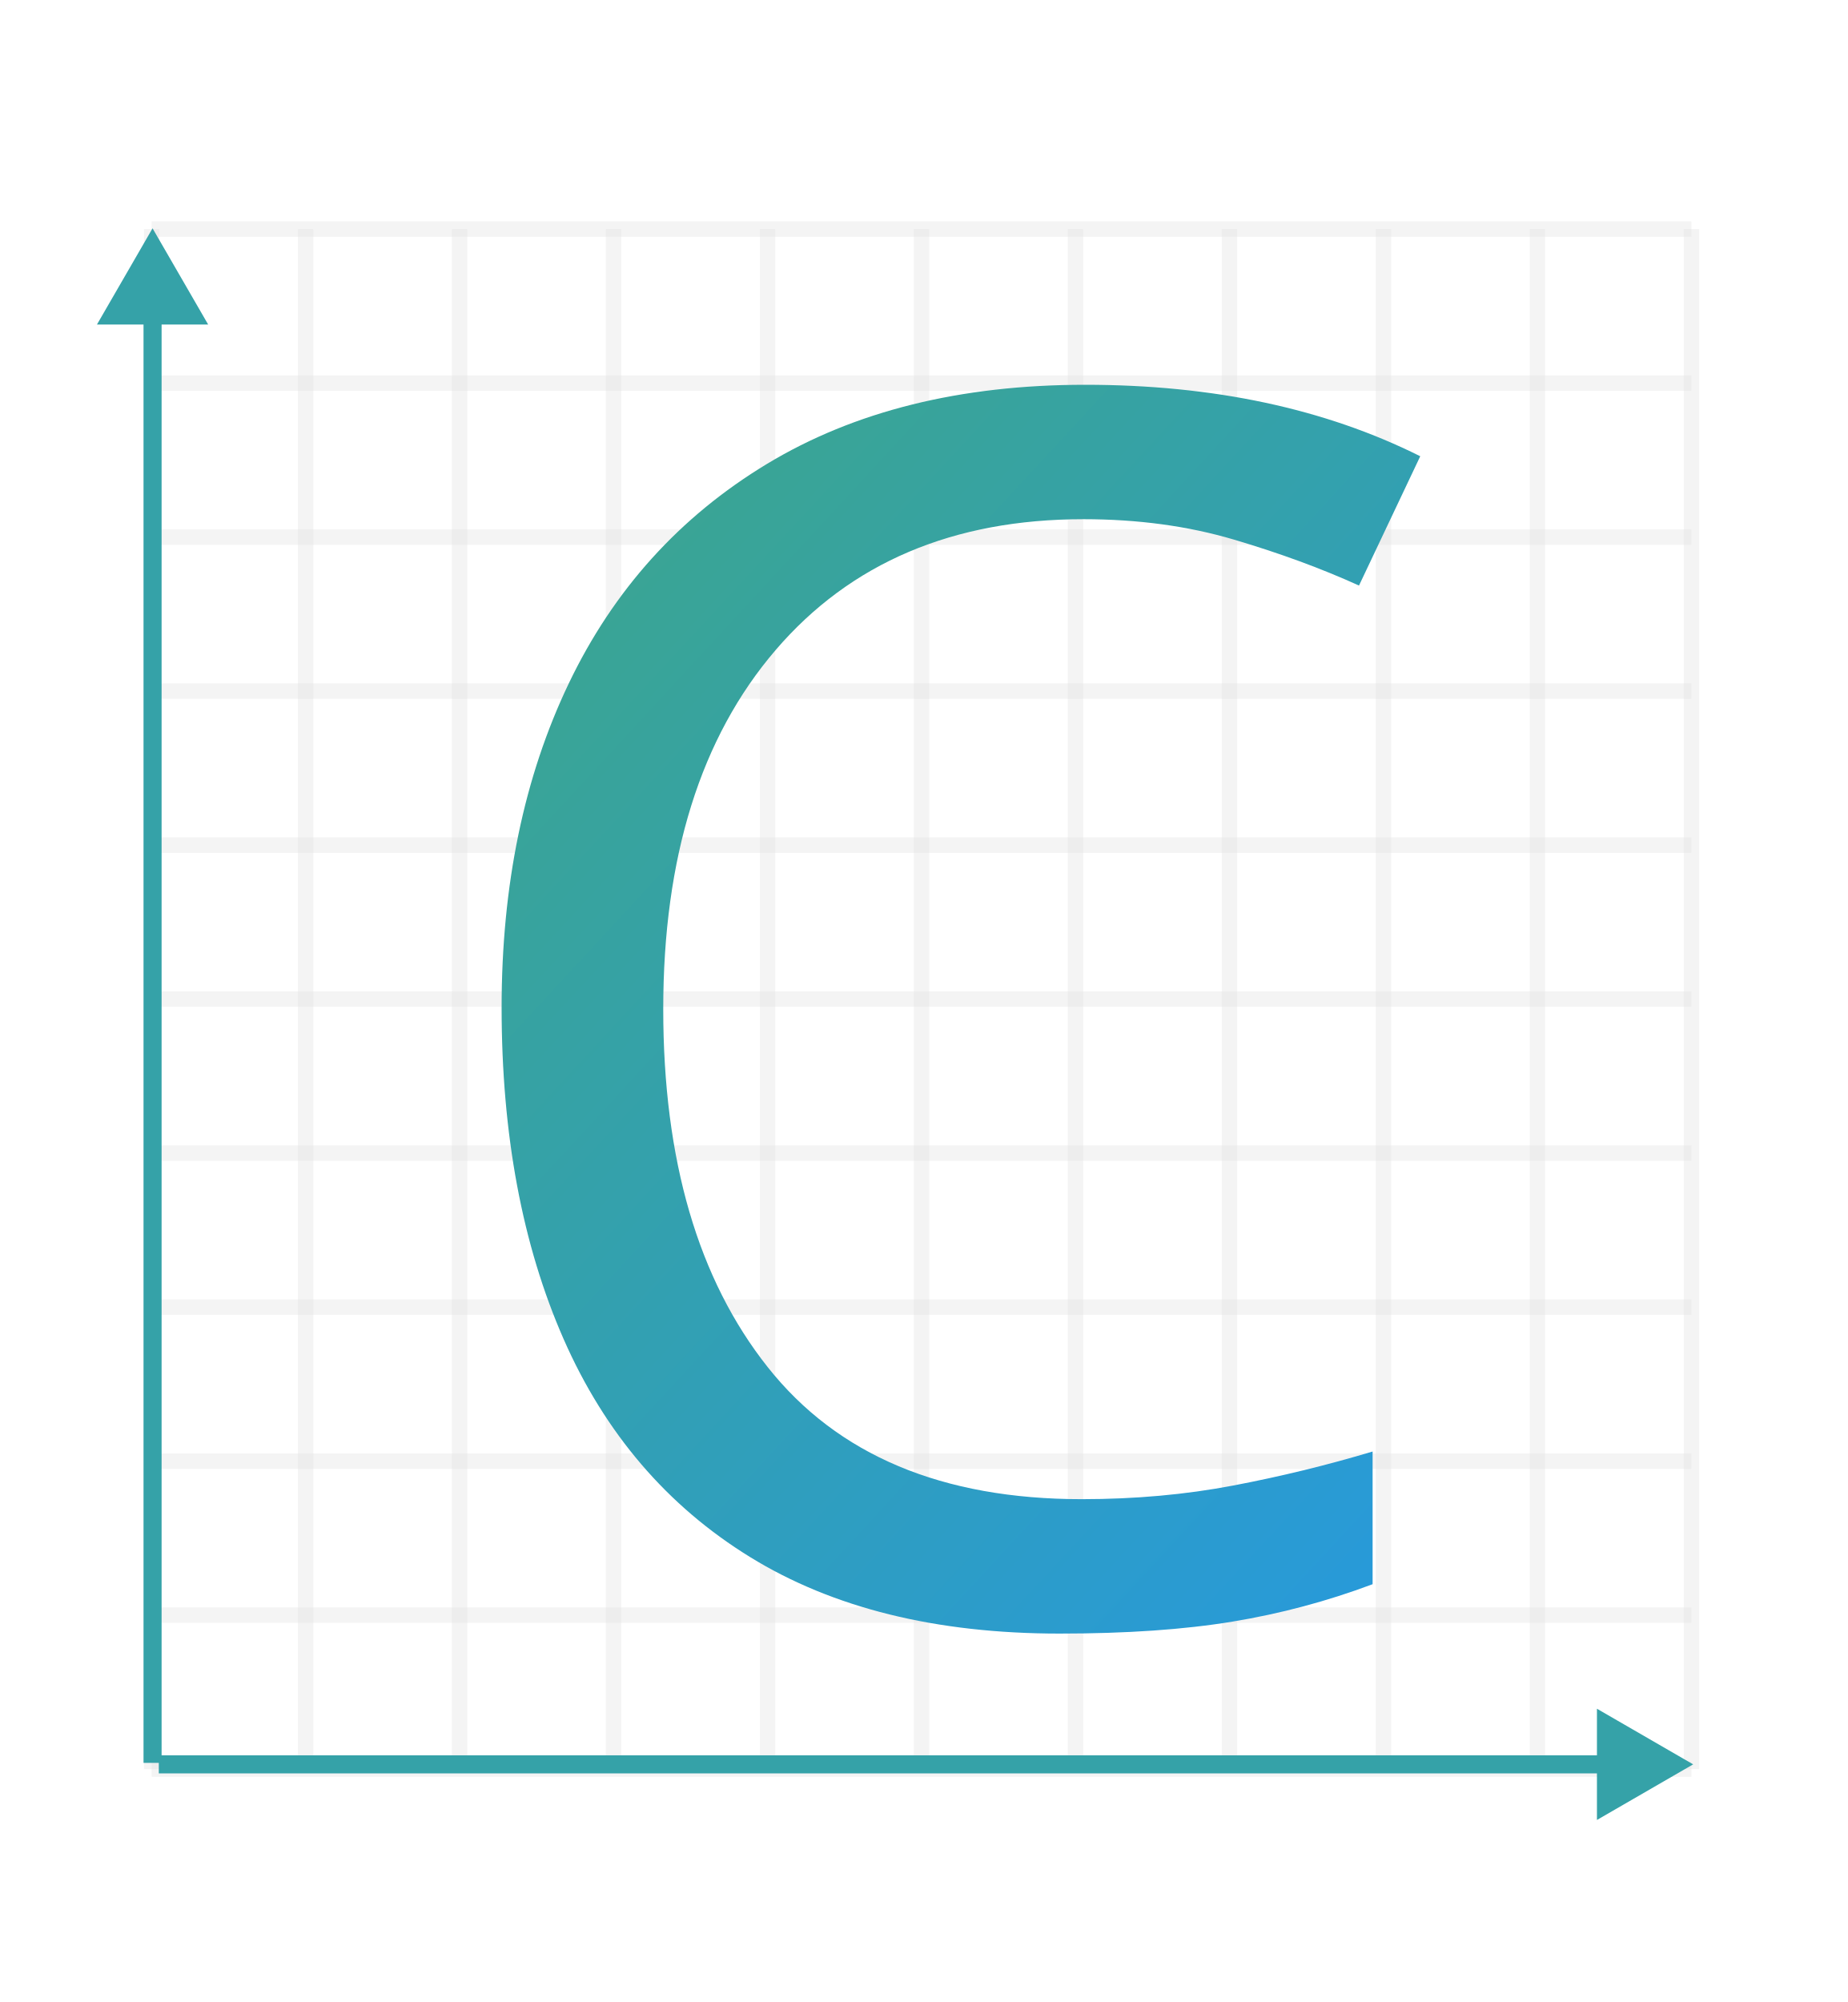
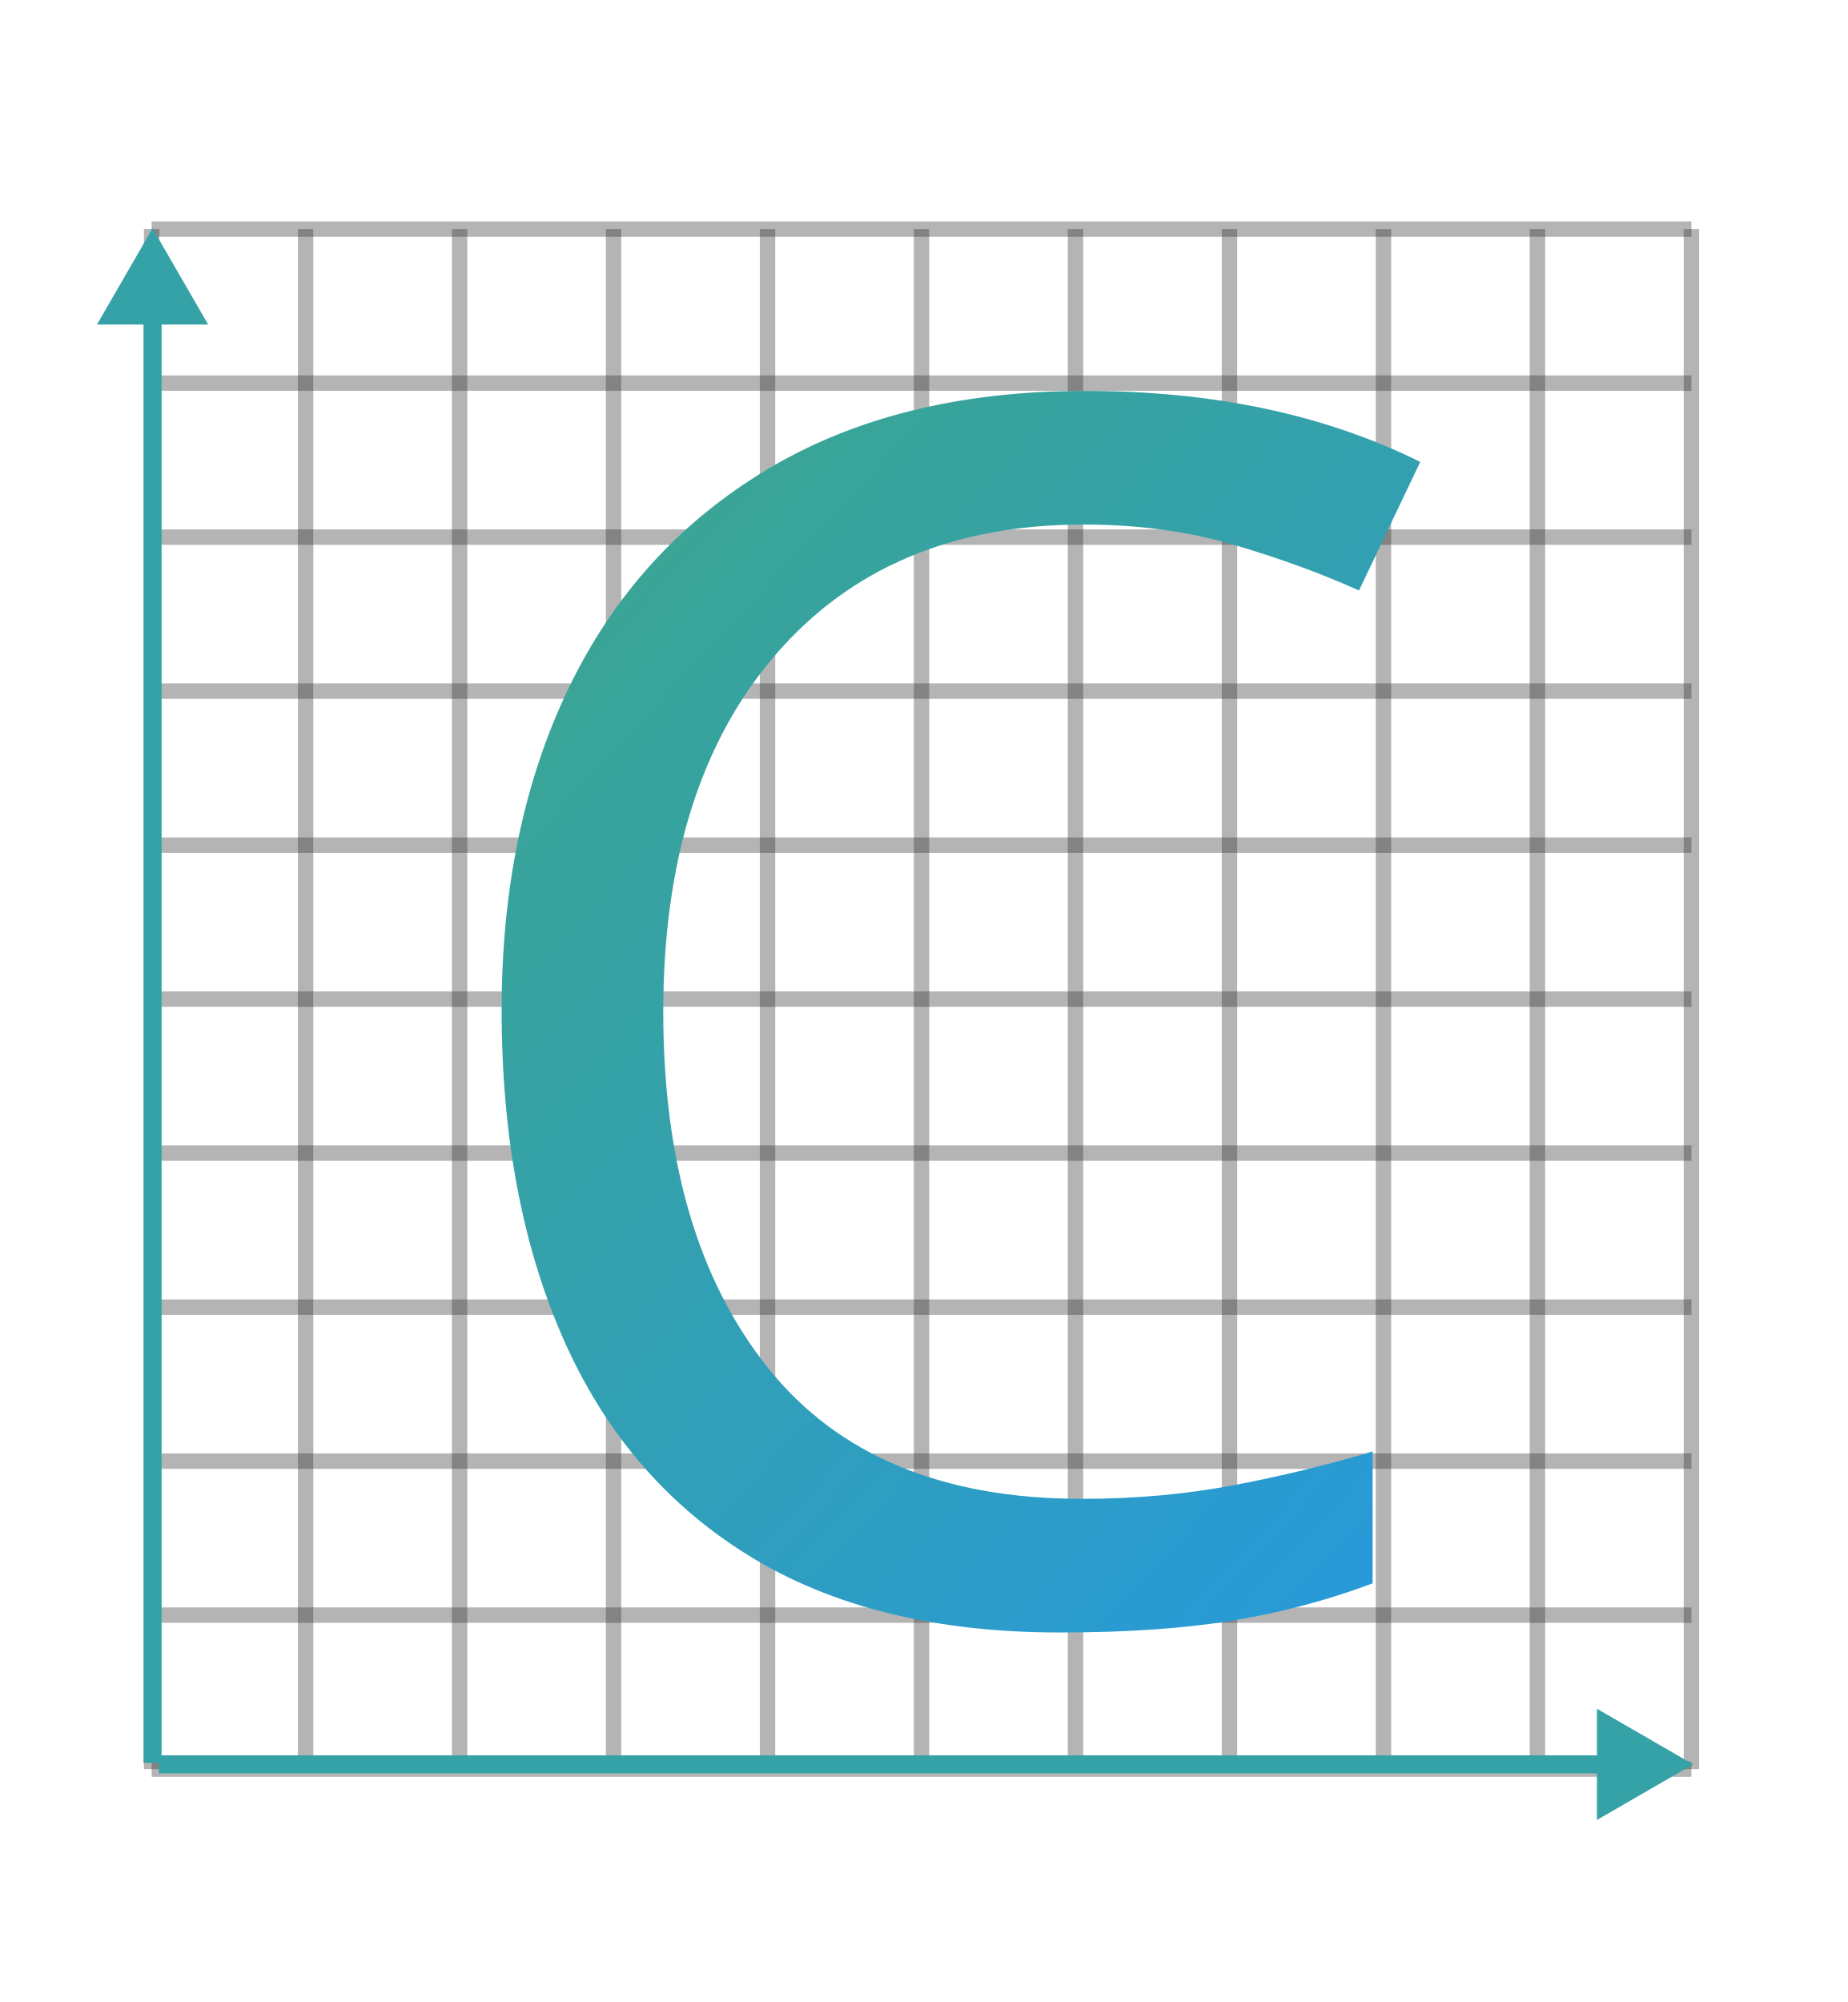
<svg xmlns="http://www.w3.org/2000/svg" xmlns:xlink="http://www.w3.org/1999/xlink" width="600" height="650" viewBox="0 0 600 650" version="1.1" id="svg26">
  <defs id="defs2">
    <marker style="overflow:visible" id="Triangle" refX="0" refY="0" orient="auto-start-reverse" markerWidth="1" markerHeight="1" viewBox="0 0 1 1" preserveAspectRatio="xMidYMid">
      <path transform="scale(0.5)" style="fill:context-stroke;fill-rule:evenodd;stroke:context-stroke;stroke-width:1pt" d="M 5.77,0 -2.88,5 V -5 Z" id="path135" />
    </marker>
    <linearGradient id="linearGradient1">
      <stop style="stop-color:#000000;stop-opacity:1;" offset="0" id="stop3" />
      <stop style="stop-color:#000000;stop-opacity:0;" offset="1" id="stop4" />
    </linearGradient>
-     <linearGradient id="grad" x1="232.25" y1="184.91" x2="395.539" y2="348.199" gradientTransform="matrix(4.016462,0,0,4.349418,-950.1386,-979.8139)" gradientUnits="userSpaceOnUse">
+     <linearGradient id="grad" x1="232.25" y1="184.91" x2="395.539" y2="348.199" gradientTransform="matrix(4.004826,0,0,4.336816,-947.3857,-974.2549)" gradientUnits="userSpaceOnUse">
      <stop offset="0%" stop-color="#4CAF50" id="stop1" />
      <stop offset="100%" stop-color="#2196F3" id="stop2" />
    </linearGradient>
    <radialGradient xlink:href="#linearGradient1" id="radialGradient4" cx="300" cy="300" fx="300" fy="300" r="250.5" gradientUnits="userSpaceOnUse" />
    <marker style="overflow:visible" id="Triangle-3" refX="0" refY="0" orient="auto-start-reverse" markerWidth="1" markerHeight="1" viewBox="0 0 1 1" preserveAspectRatio="xMidYMid">
      <path transform="scale(0.5)" style="fill:context-stroke;fill-rule:evenodd;stroke:context-stroke;stroke-width:1pt" d="M 5.77,0 -2.88,5 V -5 Z" id="path135-6" />
    </marker>
  </defs>
-   <g stroke="#e0e0e0" stroke-width="1" id="g24" transform="translate(-0.7621301,24.38816)" style="fill:url(#radialGradient4);stroke-width:5;stroke-dasharray:none;stroke:#e0e0e0;stroke-opacity:0.345">
-     <g id="g12" style="fill:url(#radialGradient4);stroke-width:5;stroke-dasharray:none;stroke:#e0e0e0;stroke-opacity:0.345">
-       <line x1="50" y1="50" x2="50" y2="550" id="line2" style="fill:url(#radialGradient4);stroke-width:5;stroke-dasharray:none;stroke:#e0e0e0;stroke-opacity:0.345" />
-       <line x1="100" y1="50" x2="100" y2="550" id="line3" style="fill:url(#radialGradient4);stroke-width:5;stroke-dasharray:none;stroke:#e0e0e0;stroke-opacity:0.345" />
-       <line x1="150" y1="50" x2="150" y2="550" id="line4" style="fill:url(#radialGradient4);stroke-width:5;stroke-dasharray:none;stroke:#e0e0e0;stroke-opacity:0.345" />
-       <line x1="200" y1="50" x2="200" y2="550" id="line5" style="fill:url(#radialGradient4);stroke-width:5;stroke-dasharray:none;stroke:#e0e0e0;stroke-opacity:0.345" />
-       <line x1="250" y1="50" x2="250" y2="550" id="line6" style="fill:url(#radialGradient4);stroke-width:5;stroke-dasharray:none;stroke:#e0e0e0;stroke-opacity:0.345" />
-       <line x1="300" y1="50" x2="300" y2="550" id="line7" style="fill:url(#radialGradient4);stroke-width:5;stroke-dasharray:none;stroke:#e0e0e0;stroke-opacity:0.345" />
-       <line x1="350" y1="50" x2="350" y2="550" id="line8" style="fill:url(#radialGradient4);stroke-width:5;stroke-dasharray:none;stroke:#e0e0e0;stroke-opacity:0.345" />
-       <line x1="400" y1="50" x2="400" y2="550" id="line9" style="fill:url(#radialGradient4);stroke-width:5;stroke-dasharray:none;stroke:#e0e0e0;stroke-opacity:0.345" />
-       <line x1="450" y1="50" x2="450" y2="550" id="line10" style="fill:url(#radialGradient4);stroke-width:5;stroke-dasharray:none;stroke:#e0e0e0;stroke-opacity:0.345" />
-       <line x1="500" y1="50" x2="500" y2="550" id="line11" style="fill:url(#radialGradient4);stroke-width:5;stroke-dasharray:none;stroke:#e0e0e0;stroke-opacity:0.345" />
-       <line x1="550" y1="50" x2="550" y2="550" id="line12" style="fill:url(#radialGradient4);stroke-width:5;stroke-dasharray:none;stroke:#e0e0e0;stroke-opacity:0.345" />
+   <g stroke="#e0e0e0" stroke-width="1" id="g24" transform="translate(-0.7621301,24.38816)" style="fill:url(#radialGradient4);stroke-width:5;stroke-dasharray:none;stroke:#262626;stroke-opacity:0.345">
+     <g id="g12" style="fill:url(#radialGradient4);stroke-width:5;stroke-dasharray:none;stroke:#262626;stroke-opacity:0.345">
+       <line x1="50" y1="50" x2="50" y2="550" id="line2" style="fill:url(#radialGradient4);stroke-width:5;stroke-dasharray:none;stroke:#262626;stroke-opacity:0.345" />
+       <line x1="100" y1="50" x2="100" y2="550" id="line3" style="fill:url(#radialGradient4);stroke-width:5;stroke-dasharray:none;stroke:#262626;stroke-opacity:0.345" />
+       <line x1="150" y1="50" x2="150" y2="550" id="line4" style="fill:url(#radialGradient4);stroke-width:5;stroke-dasharray:none;stroke:#262626;stroke-opacity:0.345" />
+       <line x1="200" y1="50" x2="200" y2="550" id="line5" style="fill:url(#radialGradient4);stroke-width:5;stroke-dasharray:none;stroke:#262626;stroke-opacity:0.345" />
+       <line x1="250" y1="50" x2="250" y2="550" id="line6" style="fill:url(#radialGradient4);stroke-width:5;stroke-dasharray:none;stroke:#262626;stroke-opacity:0.345" />
+       <line x1="300" y1="50" x2="300" y2="550" id="line7" style="fill:url(#radialGradient4);stroke-width:5;stroke-dasharray:none;stroke:#262626;stroke-opacity:0.345" />
+       <line x1="350" y1="50" x2="350" y2="550" id="line8" style="fill:url(#radialGradient4);stroke-width:5;stroke-dasharray:none;stroke:#262626;stroke-opacity:0.345" />
+       <line x1="400" y1="50" x2="400" y2="550" id="line9" style="fill:url(#radialGradient4);stroke-width:5;stroke-dasharray:none;stroke:#262626;stroke-opacity:0.345" />
+       <line x1="450" y1="50" x2="450" y2="550" id="line10" style="fill:url(#radialGradient4);stroke-width:5;stroke-dasharray:none;stroke:#262626;stroke-opacity:0.345" />
+       <line x1="500" y1="50" x2="500" y2="550" id="line11" style="fill:url(#radialGradient4);stroke-width:5;stroke-dasharray:none;stroke:#262626;stroke-opacity:0.345" />
+       <line x1="550" y1="50" x2="550" y2="550" id="line12" style="fill:url(#radialGradient4);stroke-width:5;stroke-dasharray:none;stroke:#262626;stroke-opacity:0.345" />
    </g>
-     <g id="g23" style="fill:url(#radialGradient4);stroke-width:5;stroke-dasharray:none;stroke:#e0e0e0;stroke-opacity:0.345">
-       <line x1="50" y1="50" x2="550" y2="50" id="line13" style="fill:url(#radialGradient4);stroke-width:5;stroke-dasharray:none;stroke:#e0e0e0;stroke-opacity:0.345" />
-       <line x1="50" y1="100" x2="550" y2="100" id="line14" style="fill:url(#radialGradient4);stroke-width:5;stroke-dasharray:none;stroke:#e0e0e0;stroke-opacity:0.345" />
-       <line x1="50" y1="150" x2="550" y2="150" id="line15" style="fill:url(#radialGradient4);stroke-width:5;stroke-dasharray:none;stroke:#e0e0e0;stroke-opacity:0.345" />
-       <line x1="50" y1="200" x2="550" y2="200" id="line16" style="fill:url(#radialGradient4);stroke-width:5;stroke-dasharray:none;stroke:#e0e0e0;stroke-opacity:0.345" />
-       <line x1="50" y1="250" x2="550" y2="250" id="line17" style="fill:url(#radialGradient4);stroke-width:5;stroke-dasharray:none;stroke:#e0e0e0;stroke-opacity:0.345" />
-       <line x1="50" y1="300" x2="550" y2="300" id="line18" style="fill:url(#radialGradient4);stroke-width:5;stroke-dasharray:none;stroke:#e0e0e0;stroke-opacity:0.345" />
-       <line x1="50" y1="350" x2="550" y2="350" id="line19" style="fill:url(#radialGradient4);stroke-width:5;stroke-dasharray:none;stroke:#e0e0e0;stroke-opacity:0.345" />
-       <line x1="50" y1="400" x2="550" y2="400" id="line20" style="fill:url(#radialGradient4);stroke-width:5;stroke-dasharray:none;stroke:#e0e0e0;stroke-opacity:0.345" />
-       <line x1="50" y1="450" x2="550" y2="450" id="line21" style="fill:url(#radialGradient4);stroke-width:5;stroke-dasharray:none;stroke:#e0e0e0;stroke-opacity:0.345" />
-       <line x1="50" y1="500" x2="550" y2="500" id="line22" style="fill:url(#radialGradient4);stroke-width:5;stroke-dasharray:none;stroke:#e0e0e0;stroke-opacity:0.345" />
-       <line x1="50" y1="550" x2="550" y2="550" id="line23" style="fill:url(#radialGradient4);stroke-width:5;stroke-dasharray:none;stroke:#e0e0e0;stroke-opacity:0.345" />
+     <g id="g23" style="fill:url(#radialGradient4);stroke-width:5;stroke-dasharray:none;stroke:#262626;stroke-opacity:0.345">
+       <line x1="50" y1="50" x2="550" y2="50" id="line13" style="fill:url(#radialGradient4);stroke-width:5;stroke-dasharray:none;stroke:#262626;stroke-opacity:0.345" />
+       <line x1="50" y1="100" x2="550" y2="100" id="line14" style="fill:url(#radialGradient4);stroke-width:5;stroke-dasharray:none;stroke:#262626;stroke-opacity:0.345" />
+       <line x1="50" y1="150" x2="550" y2="150" id="line15" style="fill:url(#radialGradient4);stroke-width:5;stroke-dasharray:none;stroke:#262626;stroke-opacity:0.345" />
+       <line x1="50" y1="200" x2="550" y2="200" id="line16" style="fill:url(#radialGradient4);stroke-width:5;stroke-dasharray:none;stroke:#262626;stroke-opacity:0.345" />
+       <line x1="50" y1="250" x2="550" y2="250" id="line17" style="fill:url(#radialGradient4);stroke-width:5;stroke-dasharray:none;stroke:#262626;stroke-opacity:0.345" />
+       <line x1="50" y1="300" x2="550" y2="300" id="line18" style="fill:url(#radialGradient4);stroke-width:5;stroke-dasharray:none;stroke:#262626;stroke-opacity:0.345" />
+       <line x1="50" y1="350" x2="550" y2="350" id="line19" style="fill:url(#radialGradient4);stroke-width:5;stroke-dasharray:none;stroke:#262626;stroke-opacity:0.345" />
+       <line x1="50" y1="400" x2="550" y2="400" id="line20" style="fill:url(#radialGradient4);stroke-width:5;stroke-dasharray:none;stroke:#262626;stroke-opacity:0.345" />
+       <line x1="50" y1="450" x2="550" y2="450" id="line21" style="fill:url(#radialGradient4);stroke-width:5;stroke-dasharray:none;stroke:#262626;stroke-opacity:0.345" />
+       <line x1="50" y1="500" x2="550" y2="500" id="line22" style="fill:url(#radialGradient4);stroke-width:5;stroke-dasharray:none;stroke:#262626;stroke-opacity:0.345" />
+       <line x1="50" y1="550" x2="550" y2="550" id="line23" style="fill:url(#radialGradient4);stroke-width:5;stroke-dasharray:none;stroke:#262626;stroke-opacity:0.345" />
    </g>
  </g>
-   <text x="303.749" y="524.851" text-anchor="middle" font-family="Arial, Helvetica, sans-serif" font-size="592.117px" font-weight="bold" fill="url(#grad)" id="text25" style="font-style:normal;font-variant:normal;font-weight:normal;font-stretch:normal;font-size:552.38px;font-family:'DepartureMono Nerd Font Propo';-inkscape-font-specification:'DepartureMono Nerd Font Propo, Normal';font-variant-ligatures:normal;font-variant-caps:normal;font-variant-numeric:normal;font-variant-east-asian:normal;fill:url(#grad);stroke-width:4.18">C</text>
+   <text x="302.869" y="526.051" text-anchor="middle" font-family="Arial, Helvetica, sans-serif" font-size="592.117px" font-weight="bold" fill="url(#grad)" id="text25" style="font-style:normal;font-variant:normal;font-weight:normal;font-stretch:normal;font-size:550.78px;font-family:'DepartureMono Nerd Font Propo';-inkscape-font-specification:'DepartureMono Nerd Font Propo, Normal';font-variant-ligatures:normal;font-variant-caps:normal;font-variant-numeric:normal;font-variant-east-asian:normal;fill:url(#grad);stroke-width:4.168" transform="scale(1.002906,0.9971027)">C</text>
  <path style="fill:#7f2aff;fill-rule:evenodd;stroke:#35a2a8;stroke-width:5.868;stroke-dasharray:none;stroke-opacity:1;marker-end:url(#Triangle)" d="M 49.538,572.36 V 94.966" id="path4" />
  <path style="fill:#7f2aff;fill-rule:evenodd;stroke:#35a2a8;stroke-width:5.868;stroke-dasharray:none;stroke-opacity:1;marker-end:url(#Triangle-3)" d="M 51.568,572.841 H 528.962" id="path4-7" />
</svg>
